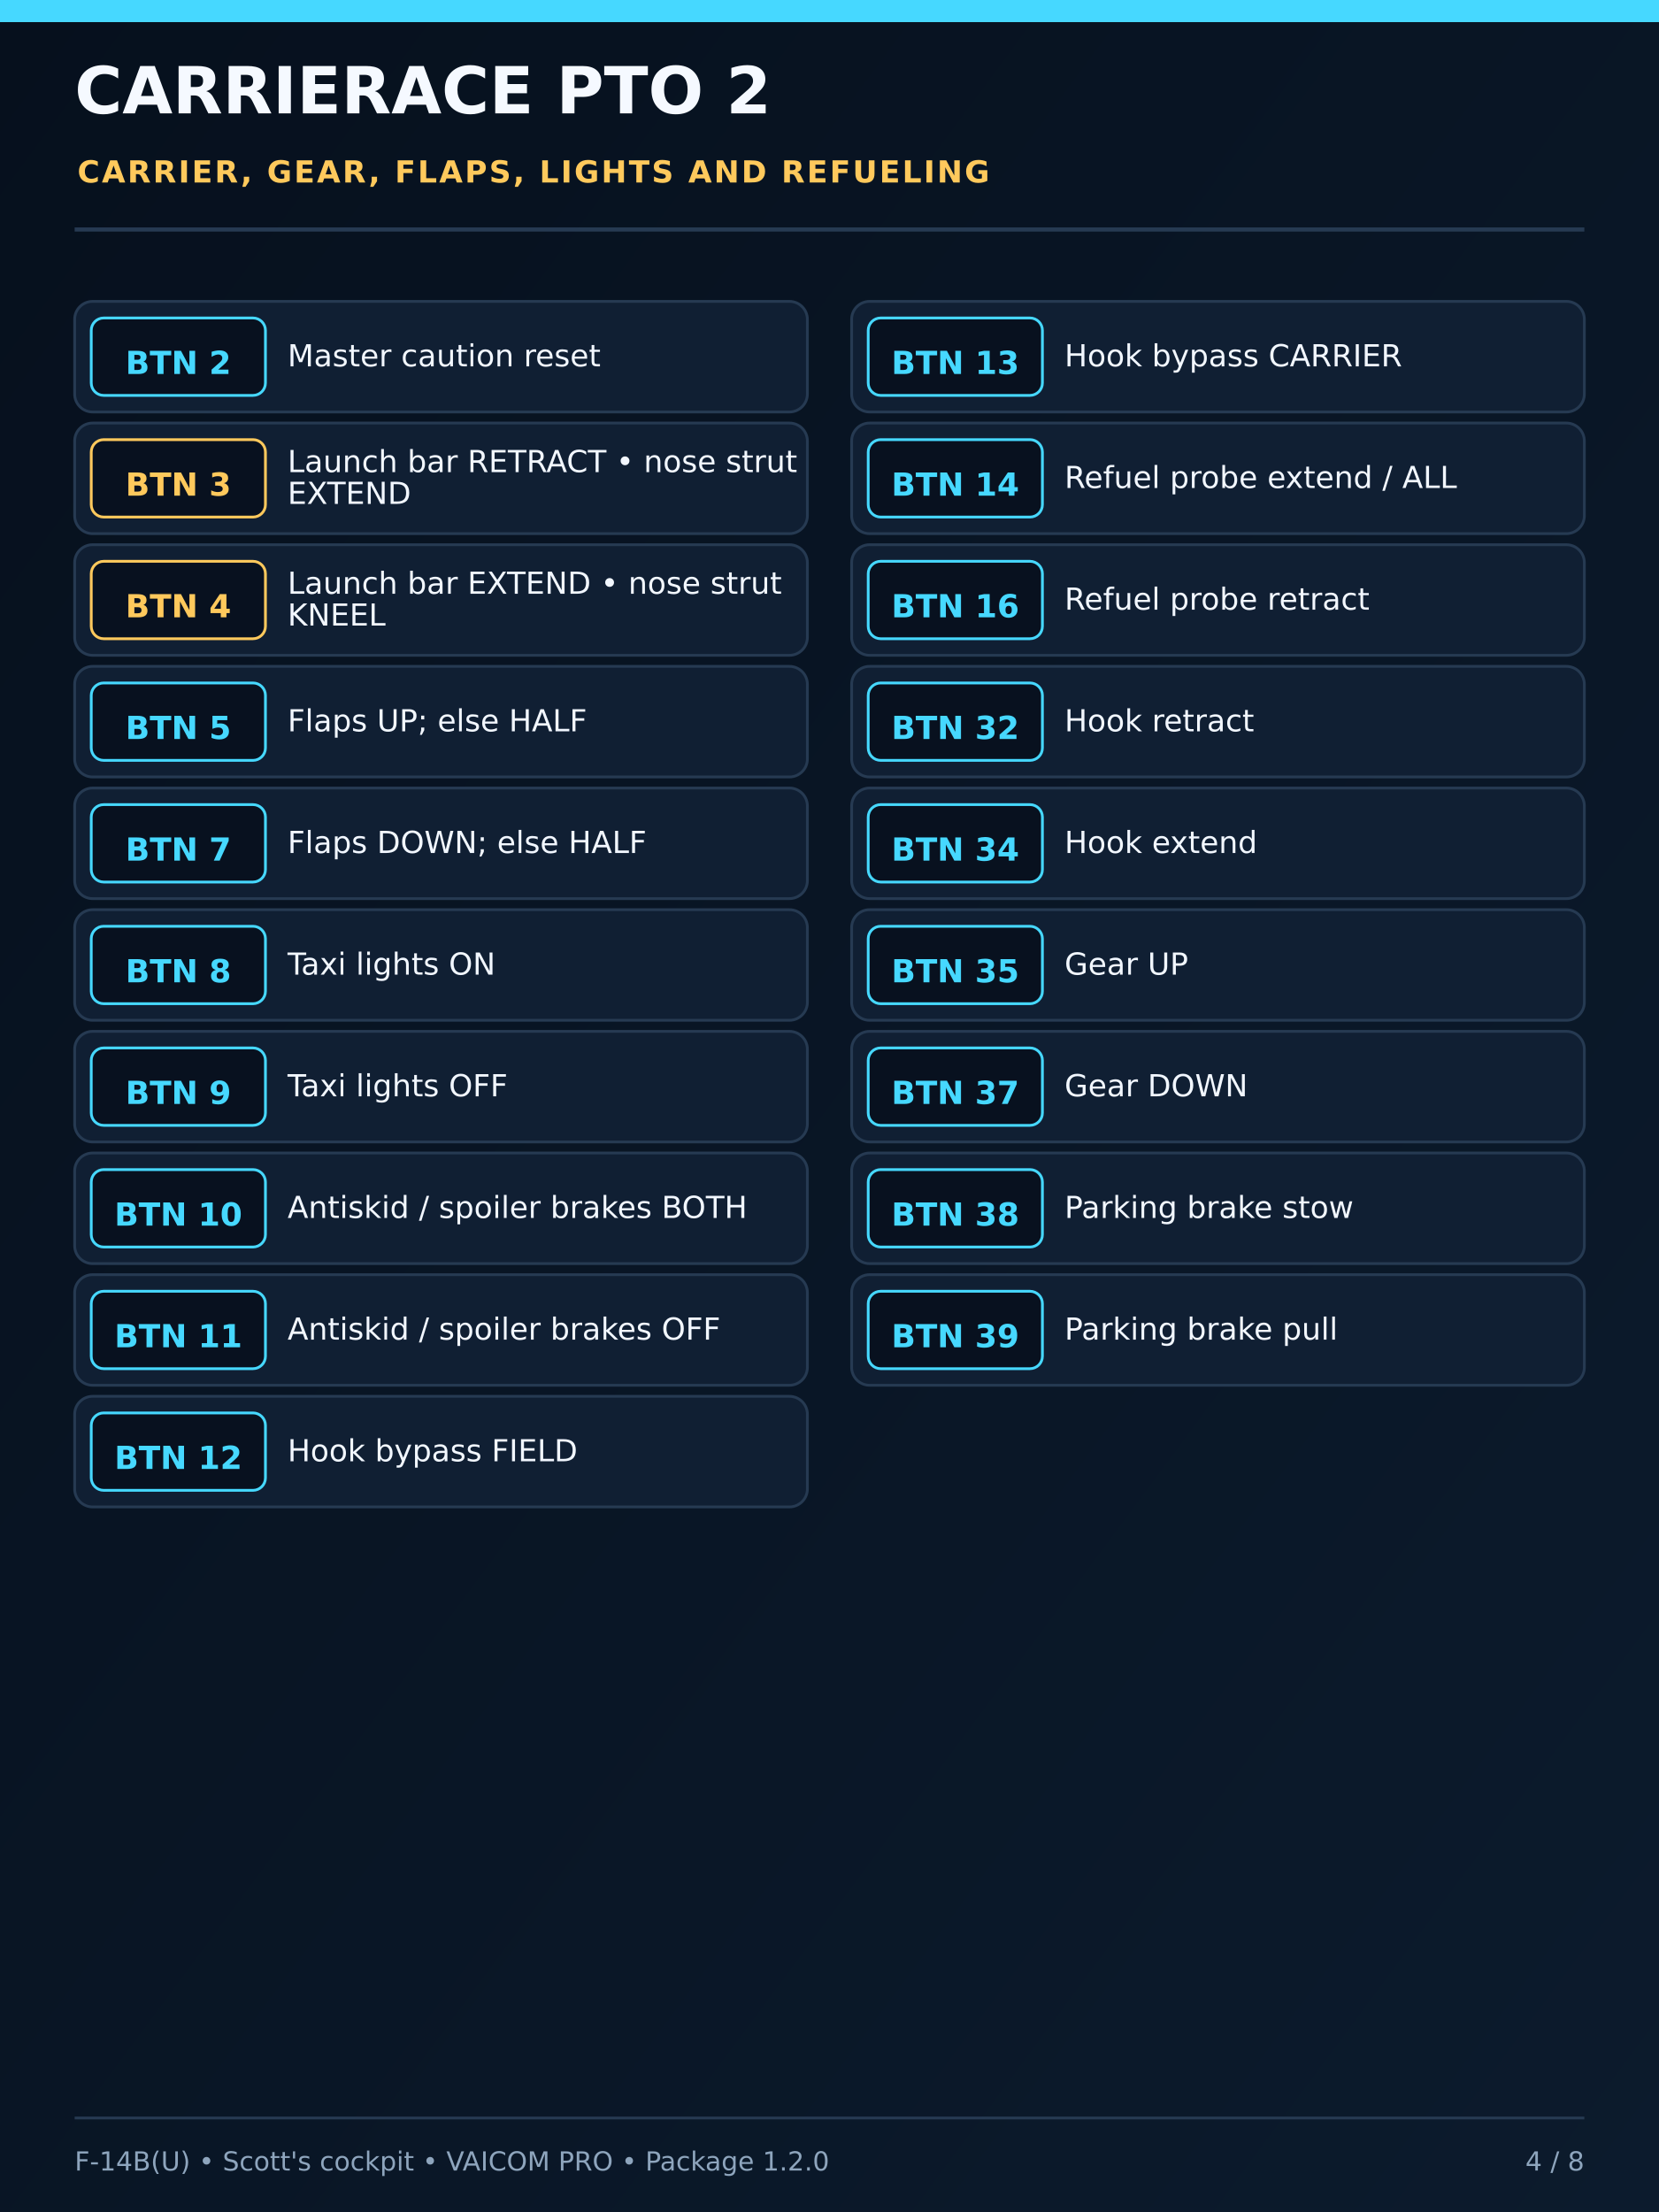
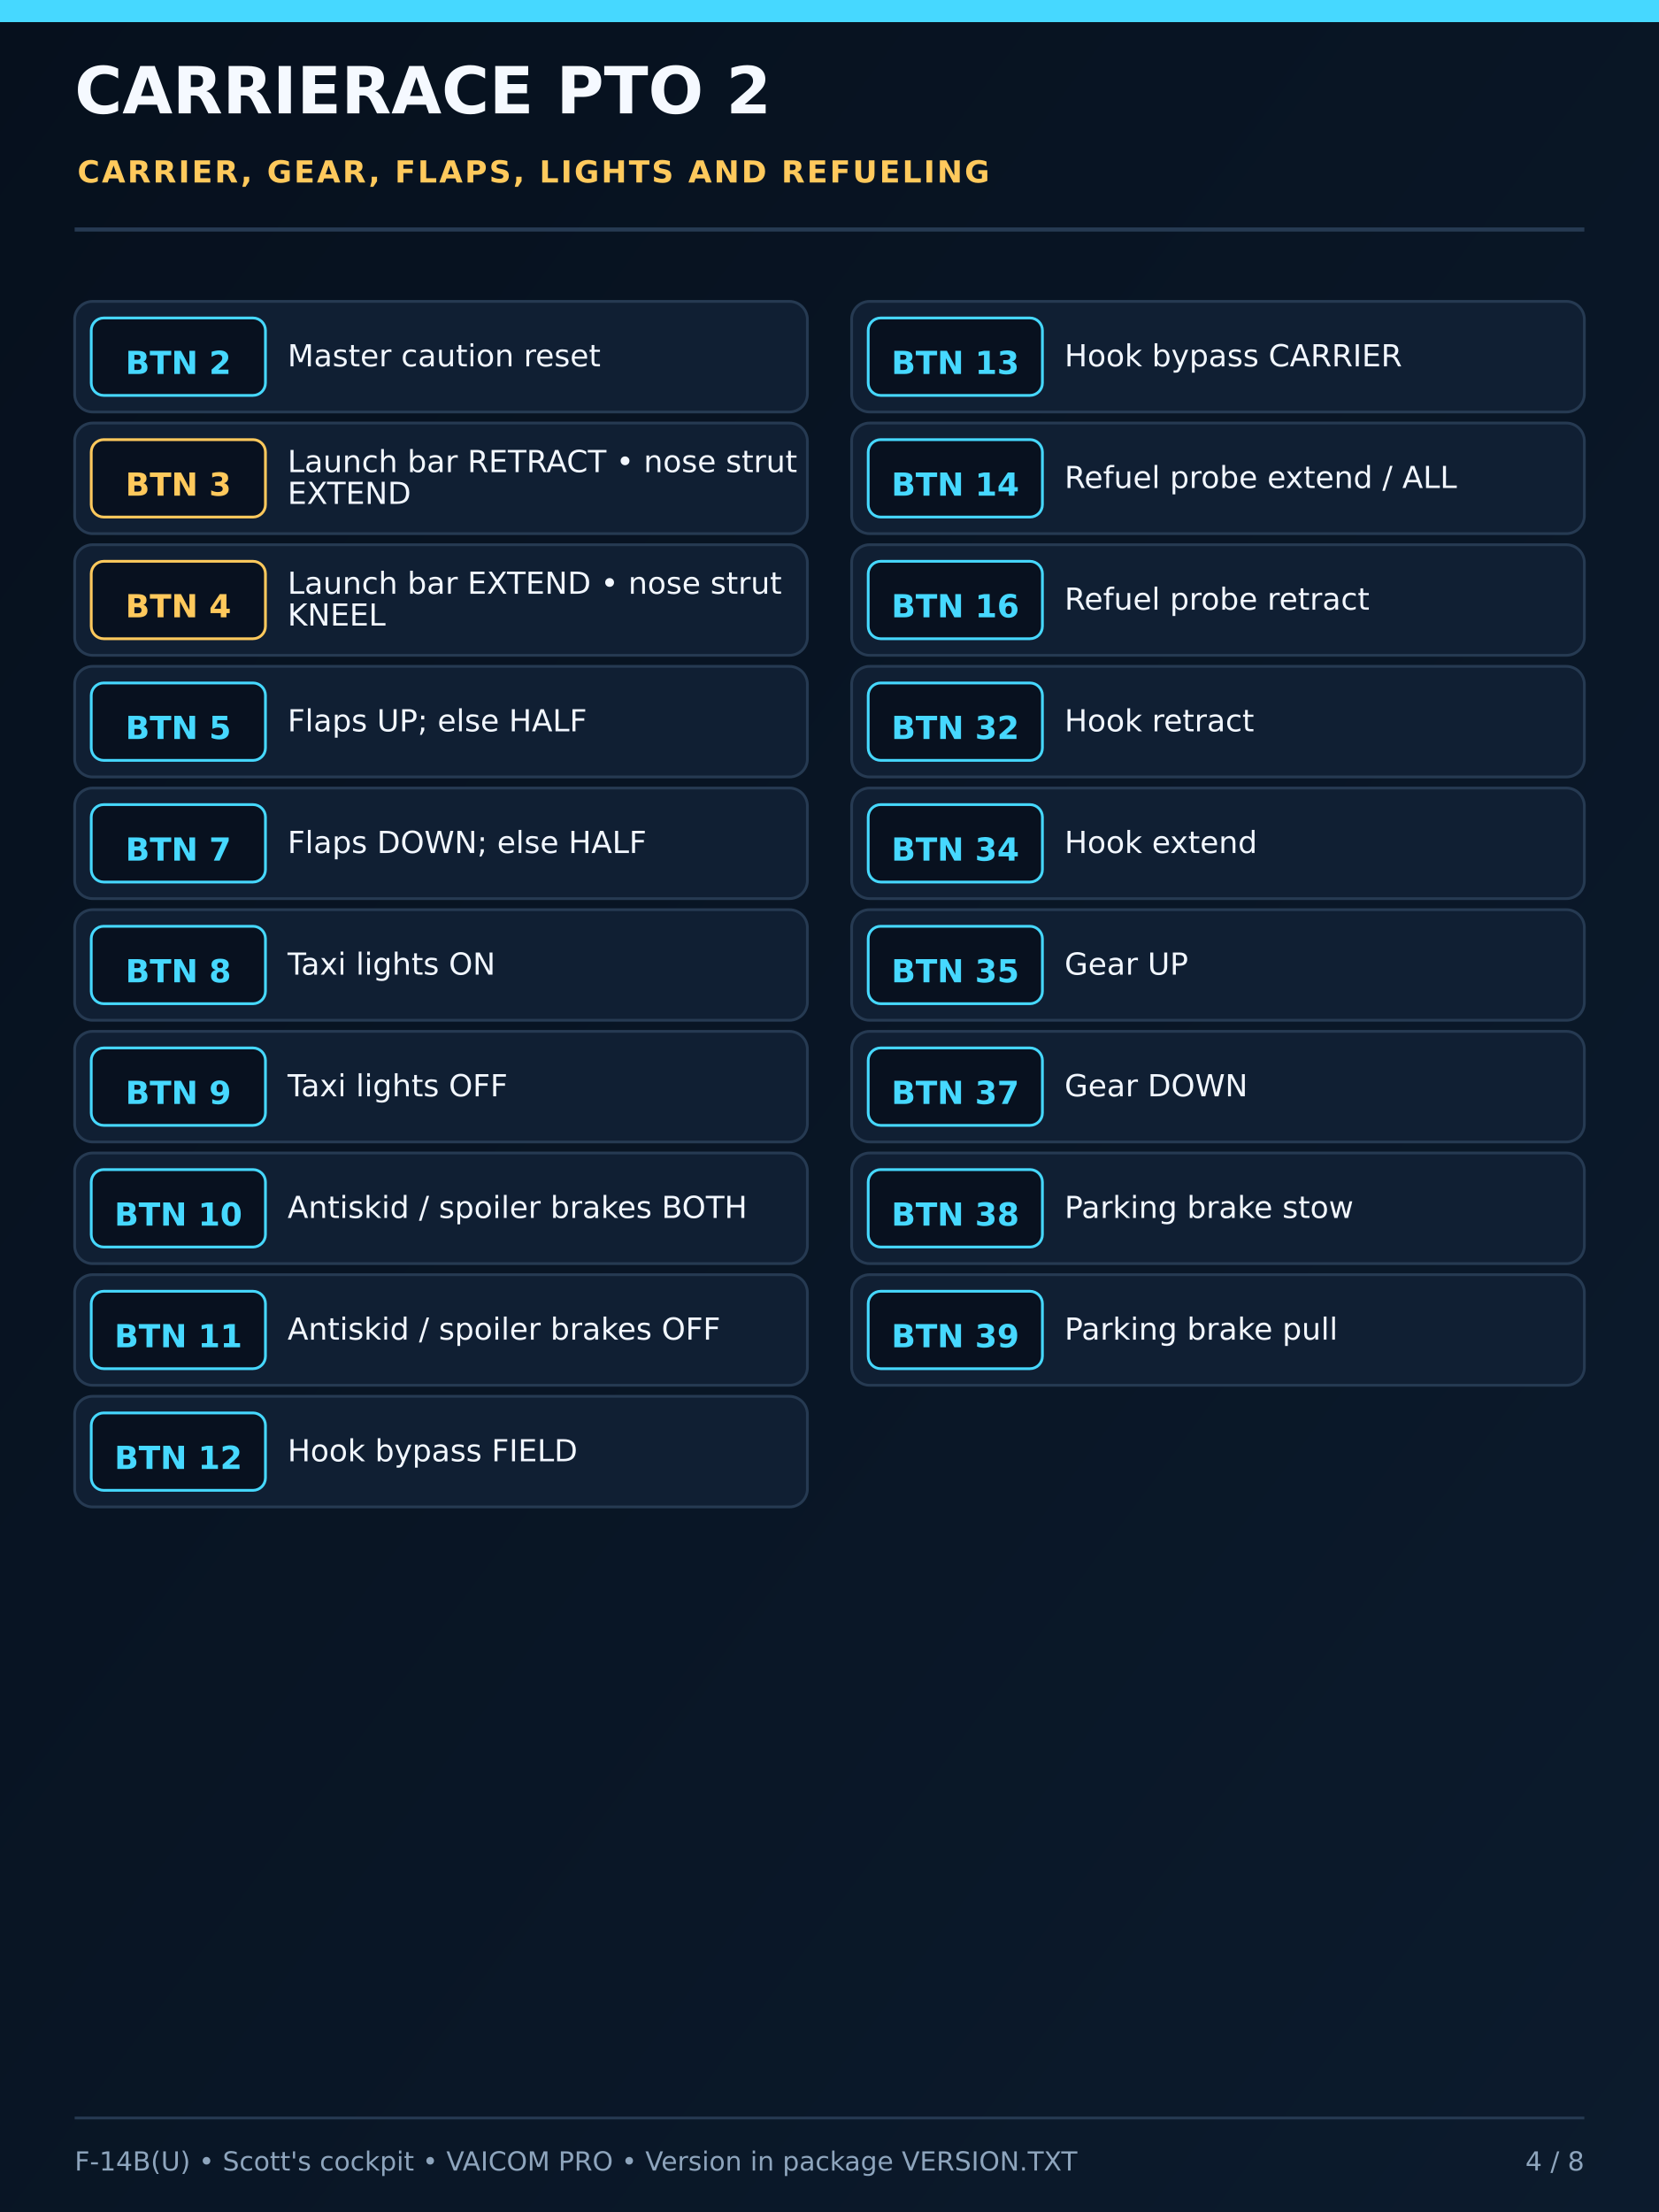
<svg xmlns="http://www.w3.org/2000/svg" width="1200" height="1600" viewBox="0 0 1200 1600">
  <defs>
    <linearGradient id="bg" x1="0" y1="0" x2="1" y2="1">
      <stop offset="0" stop-color="#06101d" />
      <stop offset="1" stop-color="#0c1b2d" />
    </linearGradient>
  </defs>
  <rect width="1200" height="1600" fill="url(#bg)" />
  <rect x="0" y="0" width="1200" height="16" fill="#46d8ff" />
  <text x="54" y="82" font-family="DejaVu Sans, Arial, sans-serif" font-size="47" font-weight="800" fill="#f5f9ff">CARRIERACE PTO 2</text>
  <text x="56" y="132" font-family="DejaVu Sans, Arial, sans-serif" font-size="22" font-weight="700" letter-spacing="1.5" fill="#ffc95c">CARRIER, GEAR, FLAPS, LIGHTS AND REFUELING</text>
  <line x1="54" y1="166" x2="1146" y2="166" stroke="#263a52" stroke-width="3" />
  <g font-family="DejaVu Sans, Arial, sans-serif">
    <rect x="54" y="218" width="530" height="80" rx="13" fill="#101f33" stroke="#263a52" stroke-width="2" />
    <rect x="66" y="230" width="126" height="56" rx="9" fill="#08111f" stroke="#46d8ff" stroke-width="2" />
    <text x="129" y="264" text-anchor="middle" dominant-baseline="middle" font-size="23" font-weight="700" fill="#46d8ff">BTN 2</text>
    <text x="208" y="265" font-size="22" font-weight="500" fill="#f2f7ff">Master caution reset</text>
    <rect x="54" y="306" width="530" height="80" rx="13" fill="#101f33" stroke="#263a52" stroke-width="2" />
    <rect x="66" y="318" width="126" height="56" rx="9" fill="#08111f" stroke="#ffc95c" stroke-width="2" />
    <text x="129" y="352" text-anchor="middle" dominant-baseline="middle" font-size="23" font-weight="700" fill="#ffc95c">BTN 3</text>
    <text x="208" y="341.5" font-size="22" font-weight="500" fill="#f2f7ff">Launch bar RETRACT • nose strut</text>
    <text x="208" y="364.5" font-size="22" font-weight="500" fill="#f2f7ff">EXTEND</text>
    <rect x="54" y="394" width="530" height="80" rx="13" fill="#101f33" stroke="#263a52" stroke-width="2" />
    <rect x="66" y="406" width="126" height="56" rx="9" fill="#08111f" stroke="#ffc95c" stroke-width="2" />
    <text x="129" y="440" text-anchor="middle" dominant-baseline="middle" font-size="23" font-weight="700" fill="#ffc95c">BTN 4</text>
    <text x="208" y="429.5" font-size="22" font-weight="500" fill="#f2f7ff">Launch bar EXTEND • nose strut</text>
    <text x="208" y="452.5" font-size="22" font-weight="500" fill="#f2f7ff">KNEEL</text>
    <rect x="54" y="482" width="530" height="80" rx="13" fill="#101f33" stroke="#263a52" stroke-width="2" />
    <rect x="66" y="494" width="126" height="56" rx="9" fill="#08111f" stroke="#46d8ff" stroke-width="2" />
    <text x="129" y="528" text-anchor="middle" dominant-baseline="middle" font-size="23" font-weight="700" fill="#46d8ff">BTN 5</text>
    <text x="208" y="529" font-size="22" font-weight="500" fill="#f2f7ff">Flaps UP; else HALF</text>
    <rect x="54" y="570" width="530" height="80" rx="13" fill="#101f33" stroke="#263a52" stroke-width="2" />
    <rect x="66" y="582" width="126" height="56" rx="9" fill="#08111f" stroke="#46d8ff" stroke-width="2" />
    <text x="129" y="616" text-anchor="middle" dominant-baseline="middle" font-size="23" font-weight="700" fill="#46d8ff">BTN 7</text>
    <text x="208" y="617" font-size="22" font-weight="500" fill="#f2f7ff">Flaps DOWN; else HALF</text>
    <rect x="54" y="658" width="530" height="80" rx="13" fill="#101f33" stroke="#263a52" stroke-width="2" />
    <rect x="66" y="670" width="126" height="56" rx="9" fill="#08111f" stroke="#46d8ff" stroke-width="2" />
    <text x="129" y="704" text-anchor="middle" dominant-baseline="middle" font-size="23" font-weight="700" fill="#46d8ff">BTN 8</text>
    <text x="208" y="705" font-size="22" font-weight="500" fill="#f2f7ff">Taxi lights ON</text>
    <rect x="54" y="746" width="530" height="80" rx="13" fill="#101f33" stroke="#263a52" stroke-width="2" />
    <rect x="66" y="758" width="126" height="56" rx="9" fill="#08111f" stroke="#46d8ff" stroke-width="2" />
    <text x="129" y="792" text-anchor="middle" dominant-baseline="middle" font-size="23" font-weight="700" fill="#46d8ff">BTN 9</text>
    <text x="208" y="793" font-size="22" font-weight="500" fill="#f2f7ff">Taxi lights OFF</text>
    <rect x="54" y="834" width="530" height="80" rx="13" fill="#101f33" stroke="#263a52" stroke-width="2" />
    <rect x="66" y="846" width="126" height="56" rx="9" fill="#08111f" stroke="#46d8ff" stroke-width="2" />
    <text x="129" y="880" text-anchor="middle" dominant-baseline="middle" font-size="23" font-weight="700" fill="#46d8ff">BTN 10</text>
    <text x="208" y="881" font-size="22" font-weight="500" fill="#f2f7ff">Antiskid / spoiler brakes BOTH</text>
    <rect x="54" y="922" width="530" height="80" rx="13" fill="#101f33" stroke="#263a52" stroke-width="2" />
    <rect x="66" y="934" width="126" height="56" rx="9" fill="#08111f" stroke="#46d8ff" stroke-width="2" />
    <text x="129" y="968" text-anchor="middle" dominant-baseline="middle" font-size="23" font-weight="700" fill="#46d8ff">BTN 11</text>
    <text x="208" y="969" font-size="22" font-weight="500" fill="#f2f7ff">Antiskid / spoiler brakes OFF</text>
    <rect x="54" y="1010" width="530" height="80" rx="13" fill="#101f33" stroke="#263a52" stroke-width="2" />
    <rect x="66" y="1022" width="126" height="56" rx="9" fill="#08111f" stroke="#46d8ff" stroke-width="2" />
    <text x="129" y="1056" text-anchor="middle" dominant-baseline="middle" font-size="23" font-weight="700" fill="#46d8ff">BTN 12</text>
    <text x="208" y="1057" font-size="22" font-weight="500" fill="#f2f7ff">Hook bypass FIELD</text>
    <rect x="616" y="218" width="530" height="80" rx="13" fill="#101f33" stroke="#263a52" stroke-width="2" />
    <rect x="628" y="230" width="126" height="56" rx="9" fill="#08111f" stroke="#46d8ff" stroke-width="2" />
    <text x="691" y="264" text-anchor="middle" dominant-baseline="middle" font-size="23" font-weight="700" fill="#46d8ff">BTN 13</text>
    <text x="770" y="265" font-size="22" font-weight="500" fill="#f2f7ff">Hook bypass CARRIER</text>
    <rect x="616" y="306" width="530" height="80" rx="13" fill="#101f33" stroke="#263a52" stroke-width="2" />
    <rect x="628" y="318" width="126" height="56" rx="9" fill="#08111f" stroke="#46d8ff" stroke-width="2" />
    <text x="691" y="352" text-anchor="middle" dominant-baseline="middle" font-size="23" font-weight="700" fill="#46d8ff">BTN 14</text>
    <text x="770" y="353" font-size="22" font-weight="500" fill="#f2f7ff">Refuel probe extend / ALL</text>
    <rect x="616" y="394" width="530" height="80" rx="13" fill="#101f33" stroke="#263a52" stroke-width="2" />
    <rect x="628" y="406" width="126" height="56" rx="9" fill="#08111f" stroke="#46d8ff" stroke-width="2" />
    <text x="691" y="440" text-anchor="middle" dominant-baseline="middle" font-size="23" font-weight="700" fill="#46d8ff">BTN 16</text>
    <text x="770" y="441" font-size="22" font-weight="500" fill="#f2f7ff">Refuel probe retract</text>
    <rect x="616" y="482" width="530" height="80" rx="13" fill="#101f33" stroke="#263a52" stroke-width="2" />
    <rect x="628" y="494" width="126" height="56" rx="9" fill="#08111f" stroke="#46d8ff" stroke-width="2" />
    <text x="691" y="528" text-anchor="middle" dominant-baseline="middle" font-size="23" font-weight="700" fill="#46d8ff">BTN 32</text>
    <text x="770" y="529" font-size="22" font-weight="500" fill="#f2f7ff">Hook retract</text>
    <rect x="616" y="570" width="530" height="80" rx="13" fill="#101f33" stroke="#263a52" stroke-width="2" />
    <rect x="628" y="582" width="126" height="56" rx="9" fill="#08111f" stroke="#46d8ff" stroke-width="2" />
    <text x="691" y="616" text-anchor="middle" dominant-baseline="middle" font-size="23" font-weight="700" fill="#46d8ff">BTN 34</text>
    <text x="770" y="617" font-size="22" font-weight="500" fill="#f2f7ff">Hook extend</text>
    <rect x="616" y="658" width="530" height="80" rx="13" fill="#101f33" stroke="#263a52" stroke-width="2" />
    <rect x="628" y="670" width="126" height="56" rx="9" fill="#08111f" stroke="#46d8ff" stroke-width="2" />
    <text x="691" y="704" text-anchor="middle" dominant-baseline="middle" font-size="23" font-weight="700" fill="#46d8ff">BTN 35</text>
    <text x="770" y="705" font-size="22" font-weight="500" fill="#f2f7ff">Gear UP</text>
    <rect x="616" y="746" width="530" height="80" rx="13" fill="#101f33" stroke="#263a52" stroke-width="2" />
    <rect x="628" y="758" width="126" height="56" rx="9" fill="#08111f" stroke="#46d8ff" stroke-width="2" />
    <text x="691" y="792" text-anchor="middle" dominant-baseline="middle" font-size="23" font-weight="700" fill="#46d8ff">BTN 37</text>
    <text x="770" y="793" font-size="22" font-weight="500" fill="#f2f7ff">Gear DOWN</text>
    <rect x="616" y="834" width="530" height="80" rx="13" fill="#101f33" stroke="#263a52" stroke-width="2" />
    <rect x="628" y="846" width="126" height="56" rx="9" fill="#08111f" stroke="#46d8ff" stroke-width="2" />
    <text x="691" y="880" text-anchor="middle" dominant-baseline="middle" font-size="23" font-weight="700" fill="#46d8ff">BTN 38</text>
    <text x="770" y="881" font-size="22" font-weight="500" fill="#f2f7ff">Parking brake stow</text>
    <rect x="616" y="922" width="530" height="80" rx="13" fill="#101f33" stroke="#263a52" stroke-width="2" />
    <rect x="628" y="934" width="126" height="56" rx="9" fill="#08111f" stroke="#46d8ff" stroke-width="2" />
    <text x="691" y="968" text-anchor="middle" dominant-baseline="middle" font-size="23" font-weight="700" fill="#46d8ff">BTN 39</text>
    <text x="770" y="969" font-size="22" font-weight="500" fill="#f2f7ff">Parking brake pull</text>
  </g>
  <line x1="54" y1="1532" x2="1146" y2="1532" stroke="#263a52" stroke-width="2" />
-   <text x="54" y="1570" font-family="DejaVu Sans, Arial, sans-serif" font-size="19" fill="#8ea5bd">F-14B(U) • Scott's cockpit • VAICOM PRO • Package 1.2.0</text>
+   <text x="54" y="1570" font-family="DejaVu Sans, Arial, sans-serif" font-size="19" fill="#8ea5bd">F-14B(U) • Scott's cockpit • VAICOM PRO • Version in package VERSION.TXT</text>
  <text x="1146" y="1570" text-anchor="end" font-family="DejaVu Sans, Arial, sans-serif" font-size="19" fill="#8ea5bd">4 / 8</text>
</svg>
